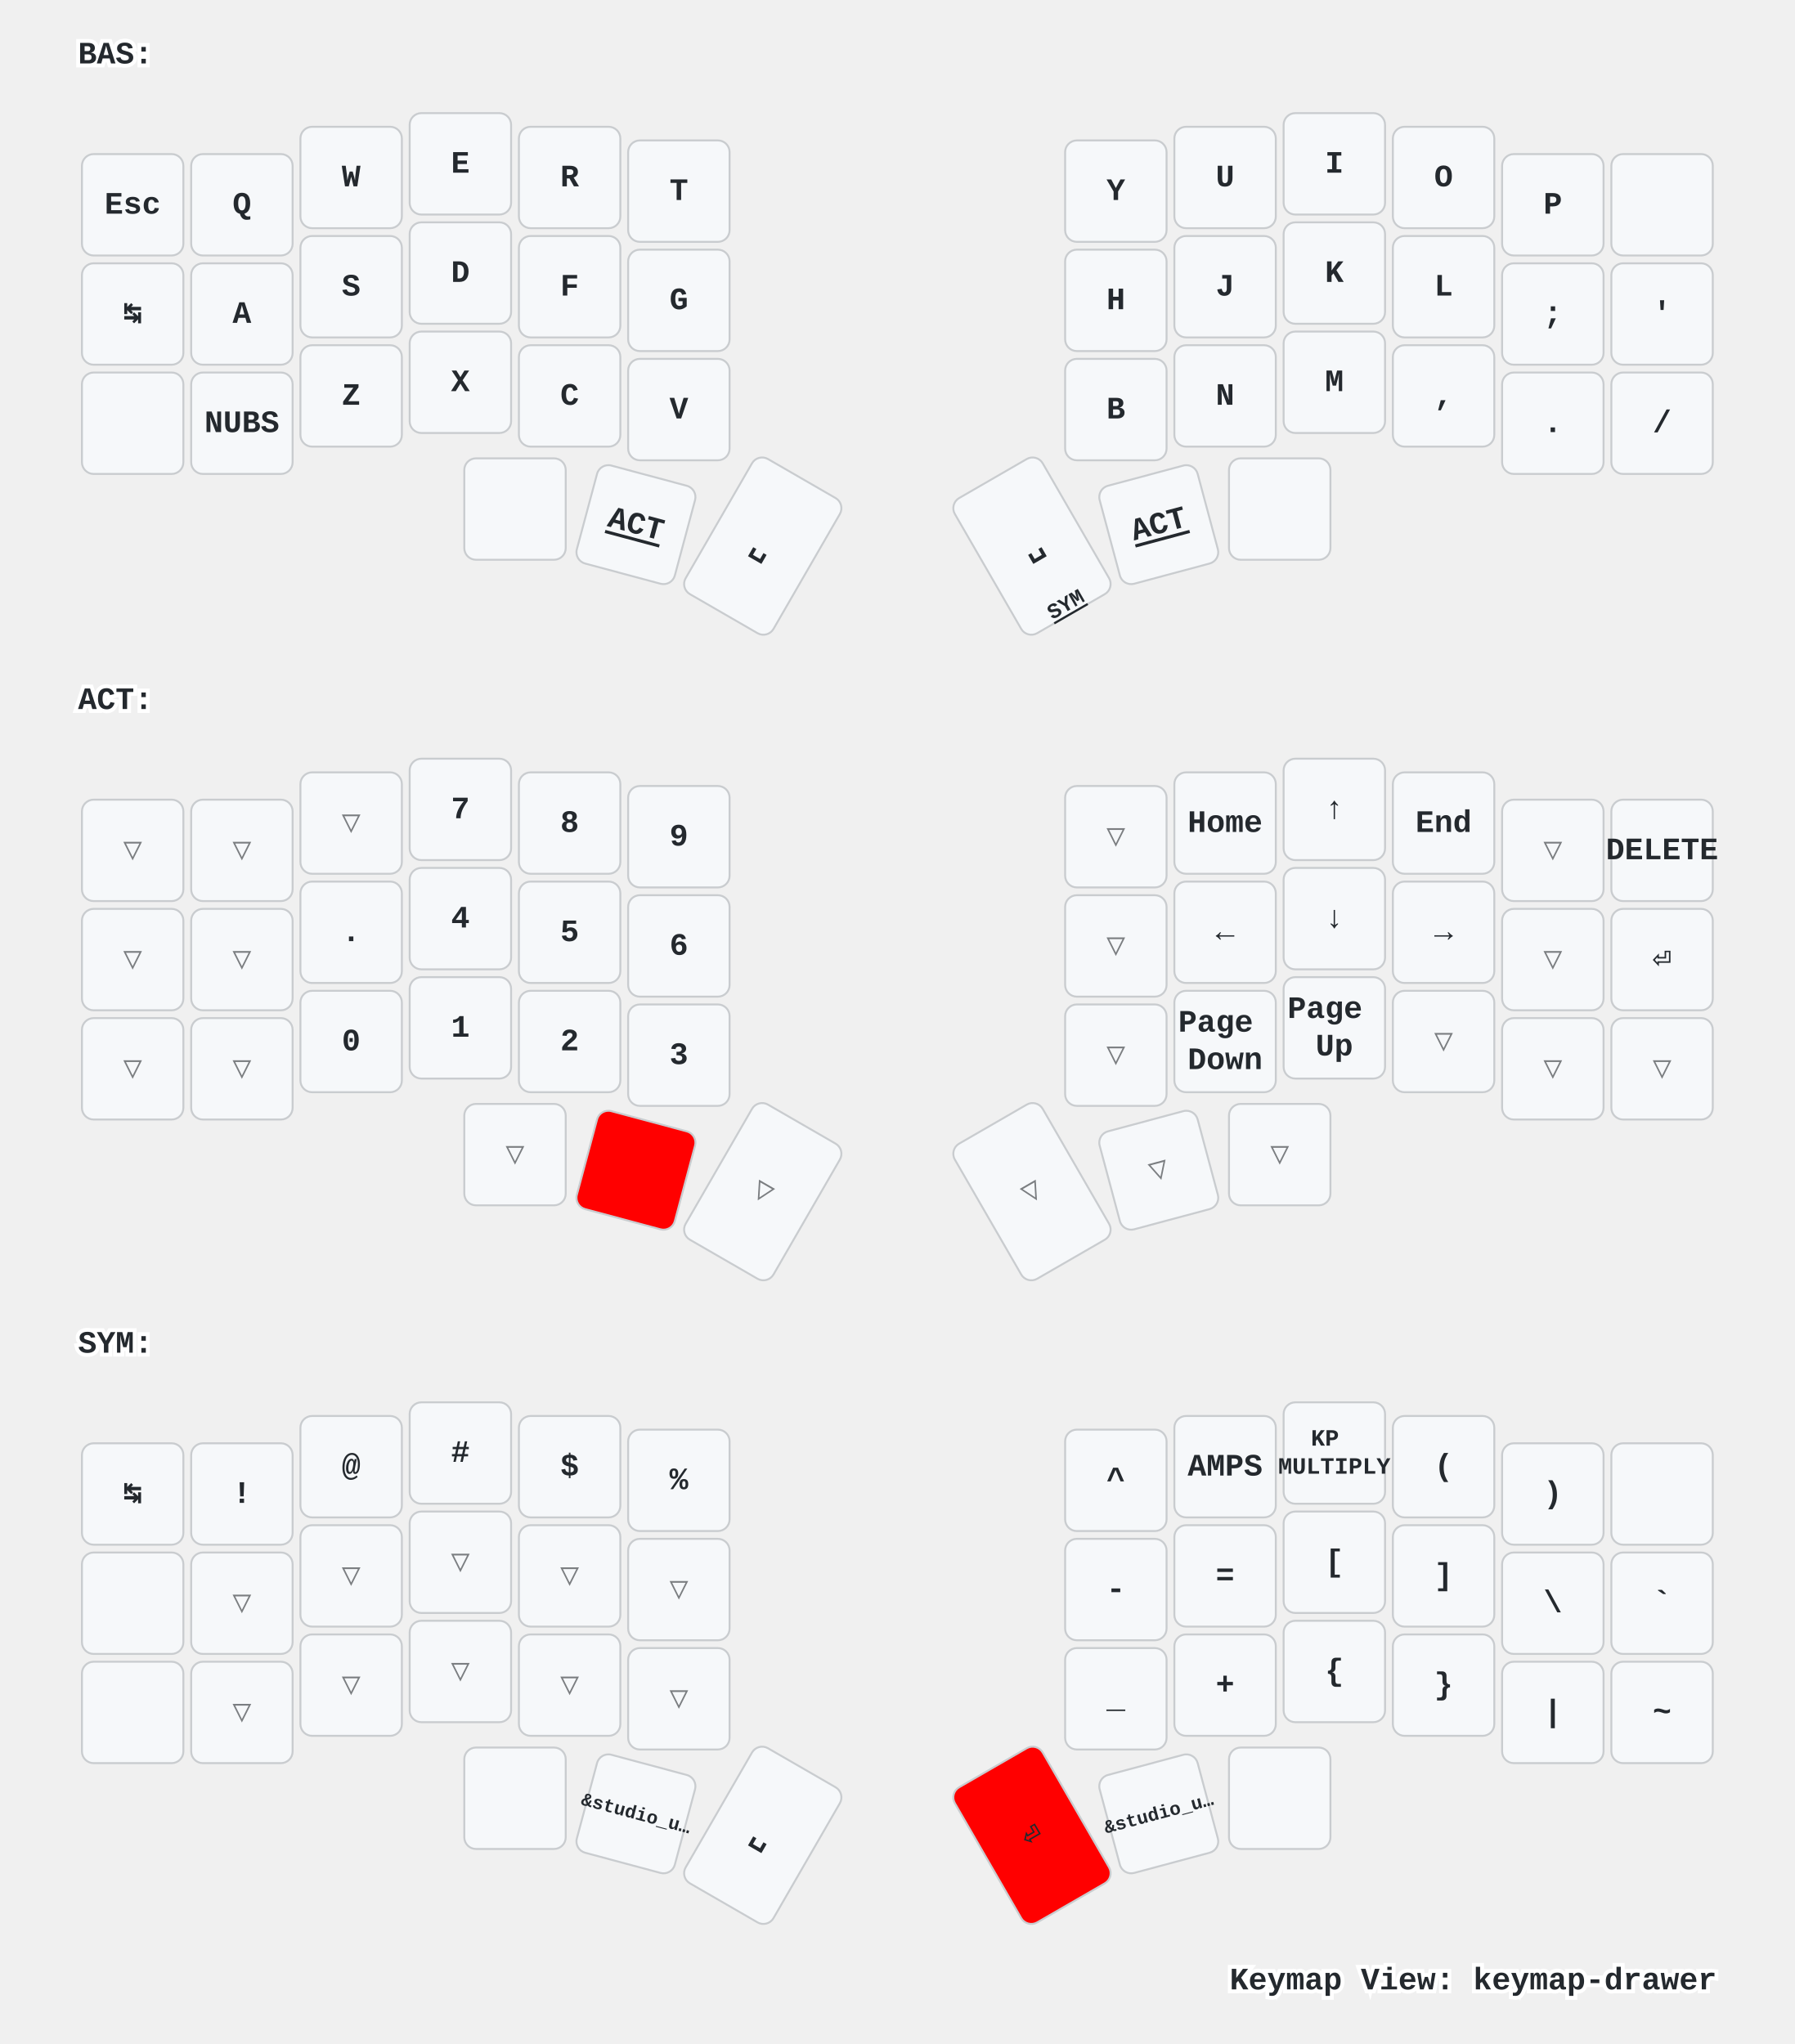
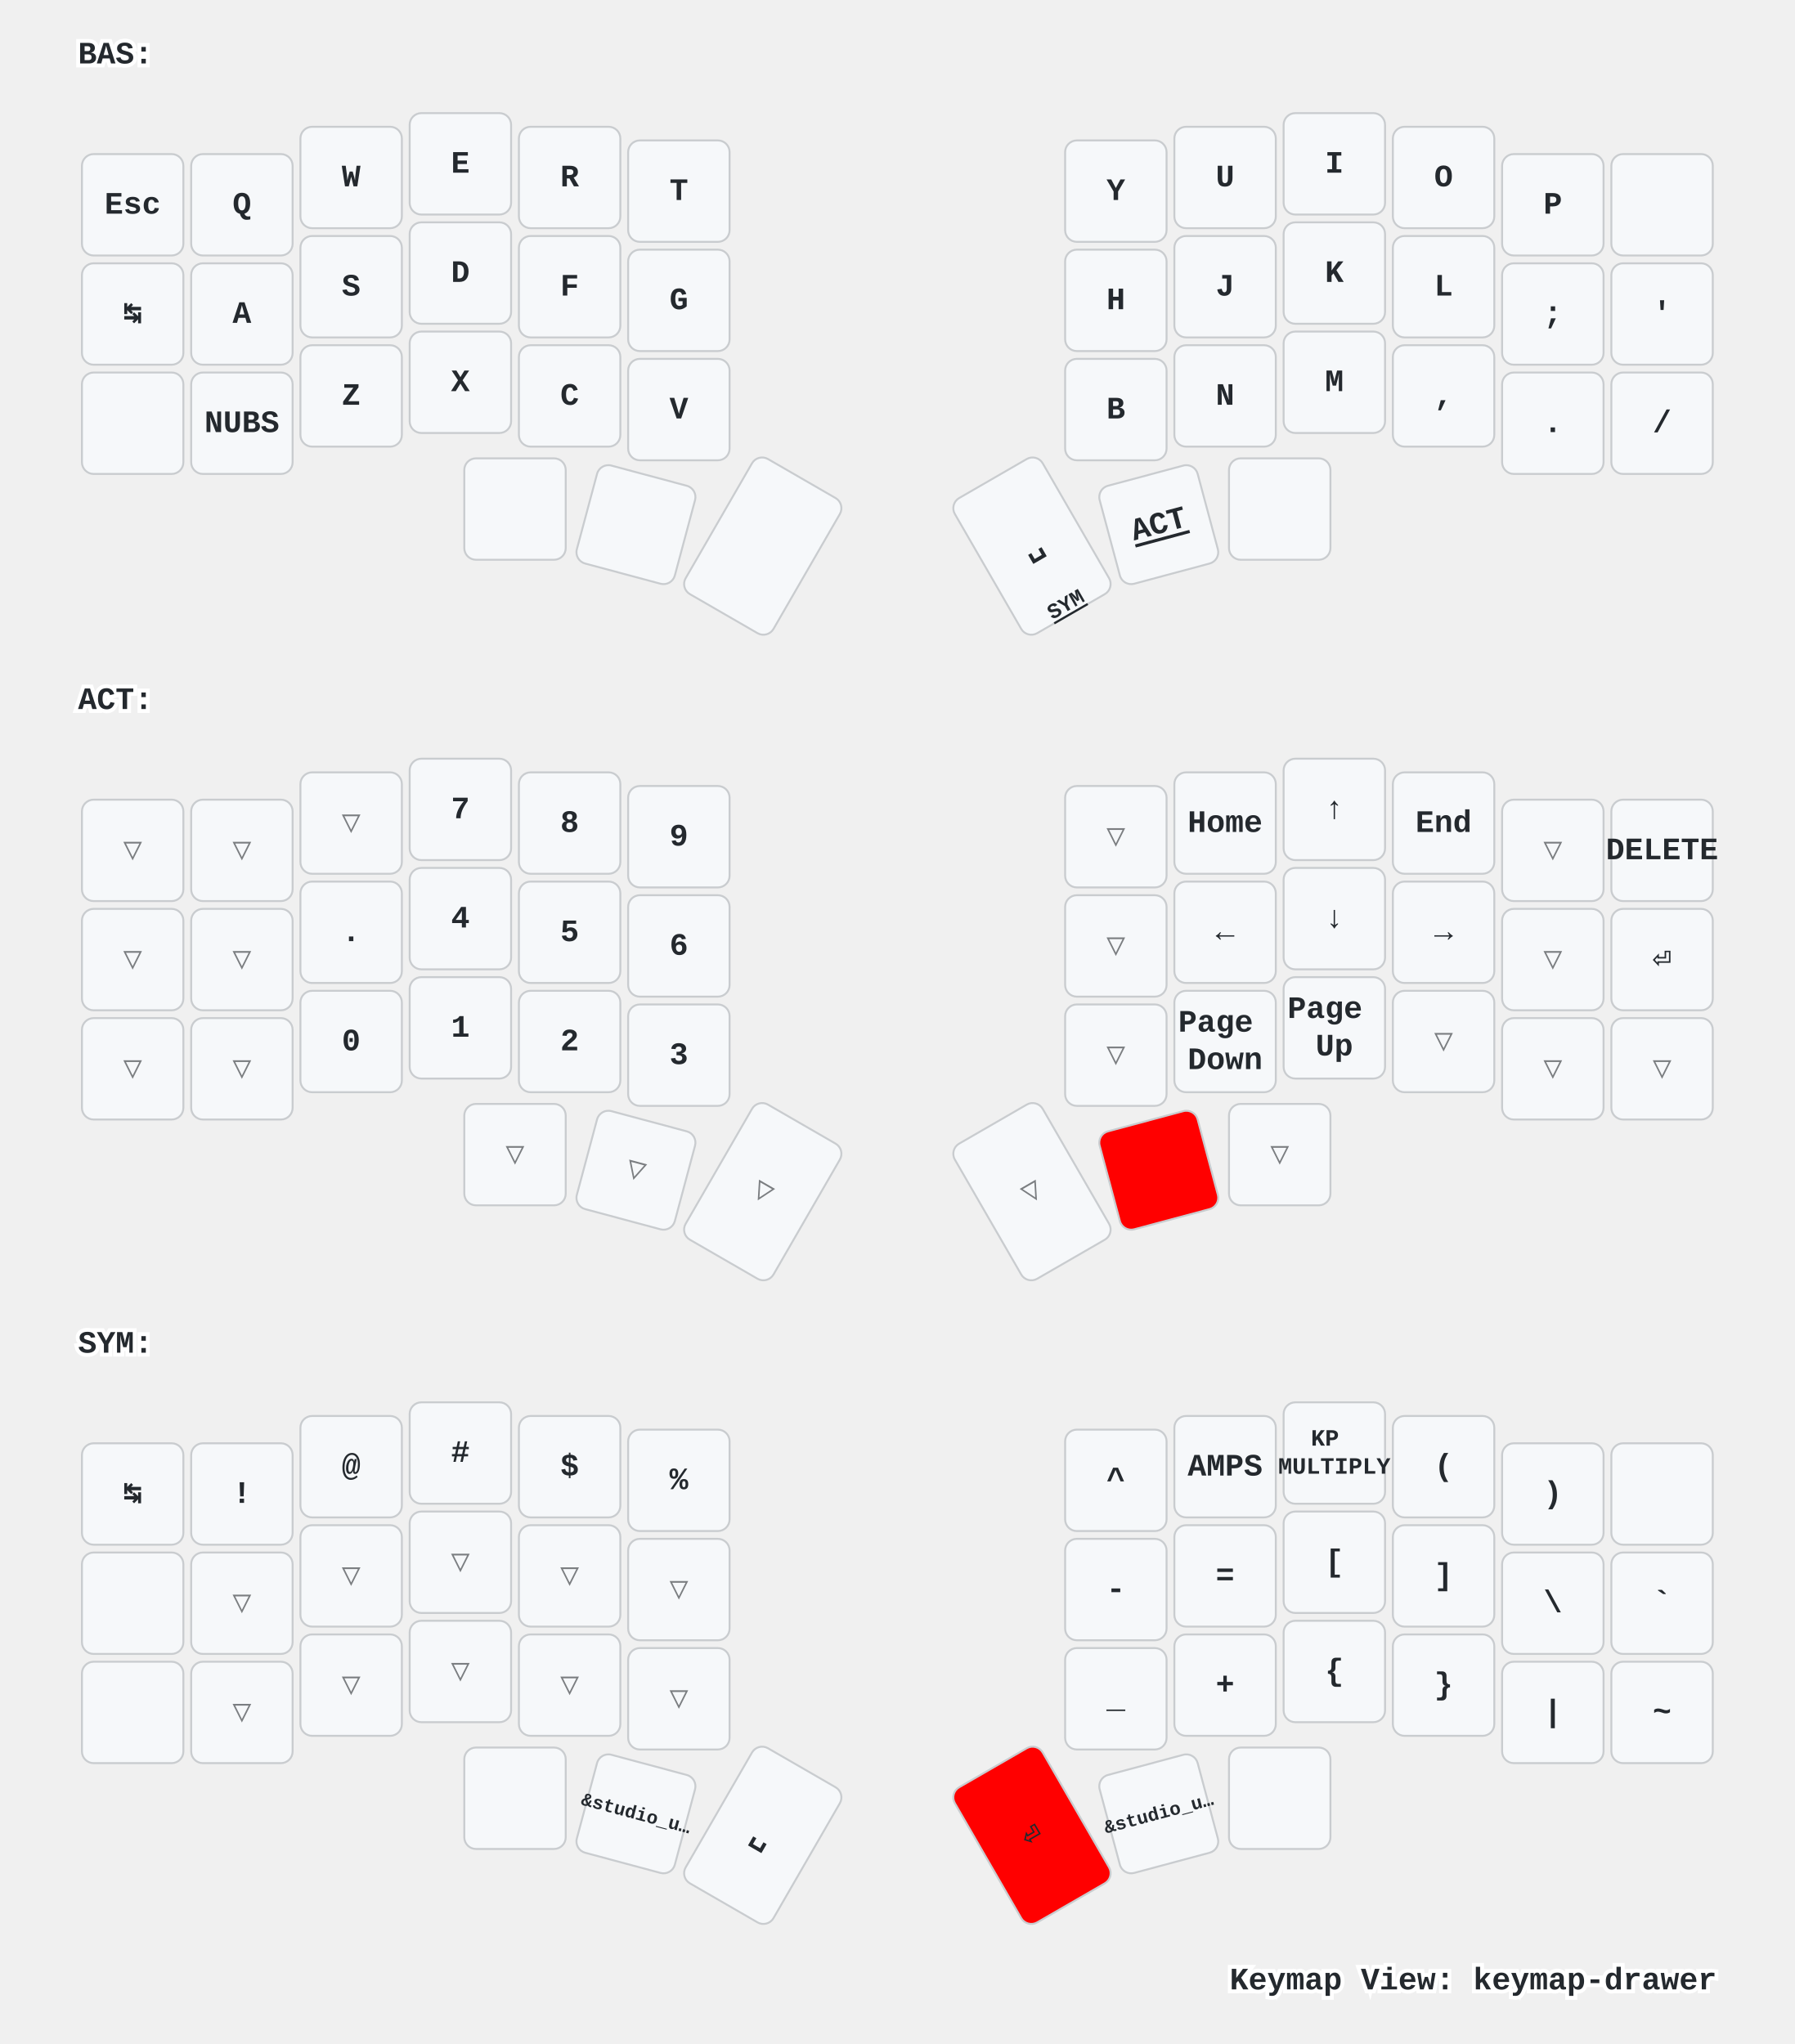
<svg xmlns="http://www.w3.org/2000/svg" xmlns:xlink="http://www.w3.org/1999/xlink" width="920" height="1048" viewBox="0 0 920 1048" class="keymap">
  <defs>/* start glyphs */
<svg id="mdi:apple-keyboard-command">
      <svg id="mdi-apple-keyboard-command" viewBox="0 0 24 24">
        <path d="M6,2A4,4 0 0,1 10,6V8H14V6A4,4 0 0,1 18,2A4,4 0 0,1 22,6A4,4 0 0,1 18,10H16V14H18A4,4 0 0,1 22,18A4,4 0 0,1 18,22A4,4 0 0,1 14,18V16H10V18A4,4 0 0,1 6,22A4,4 0 0,1 2,18A4,4 0 0,1 6,14H8V10H6A4,4 0 0,1 2,6A4,4 0 0,1 6,2M16,18A2,2 0 0,0 18,20A2,2 0 0,0 20,18A2,2 0 0,0 18,16H16V18M14,10H10V14H14V10M6,16A2,2 0 0,0 4,18A2,2 0 0,0 6,20A2,2 0 0,0 8,18V16H6M8,6A2,2 0 0,0 6,4A2,2 0 0,0 4,6A2,2 0 0,0 6,8H8V6M18,8A2,2 0 0,0 20,6A2,2 0 0,0 18,4A2,2 0 0,0 16,6V8H18Z" />
      </svg>
    </svg>
    <svg id="mdi:apple-keyboard-control">
      <svg id="mdi-apple-keyboard-control" viewBox="0 0 24 24">
        <path d="M19.78,11.78L18.36,13.19L12,6.83L5.64,13.19L4.22,11.78L12,4L19.78,11.78Z" />
      </svg>
    </svg>
    <svg id="mdi:apple-keyboard-option">
      <svg id="mdi-apple-keyboard-option" viewBox="0 0 24 24">
        <path d="M3,4H9.11L16.15,18H21V20H14.88L7.84,6H3V4M14,4H21V6H14V4Z" />
      </svg>
    </svg>
    <svg id="mdi:apple-keyboard-shift">
      <svg id="mdi-apple-keyboard-shift" viewBox="0 0 24 24">
        <path d="M15,18V12H17.17L12,6.83L6.83,12H9V18H15M12,4L22,14H17V20H7V14H2L12,4Z" />
      </svg>
    </svg>
    <svg id="mdi:backspace-outline">
      <svg id="mdi-backspace-outline" viewBox="0 0 24 24">
        <path d="M19,15.59L17.59,17L14,13.41L10.41,17L9,15.59L12.59,12L9,8.41L10.41,7L14,10.59L17.59,7L19,8.41L15.41,12L19,15.59M22,3A2,2 0 0,1 24,5V19A2,2 0 0,1 22,21H7C6.31,21 5.77,20.64 5.41,20.11L0,12L5.41,3.88C5.77,3.35 6.31,3 7,3H22M22,5H7L2.28,12L7,19H22V5Z" />
      </svg>
    </svg>
  </defs>/* end glyphs */
<style>/* inherit to force styles through use tags */
svg path {
    fill: inherit;
}

/* font and background color specifications */
svg.keymap {
    font-family: SFMono-Regular,Consolas,Liberation Mono,Menlo,monospace;
    font-size: 14px;
    font-kerning: normal;
    text-rendering: optimizeLegibility;
    fill: #24292e;
}

/* default key styling */
rect.key {
    fill: #f6f8fa;
}

rect.key, rect.combo {
    stroke: #c9cccf;
    stroke-width: 1;
}

/* default key side styling, only used is draw_key_sides is set */
rect.side {
    filter: brightness(90%);
}

/* color accent for combo boxes */
rect.combo, rect.combo-separate {
    fill: #cdf;
}

/* color accent for held keys */
rect.held, rect.combo.held {
    fill: #fdd;
}

/* color accent for ghost (optional) keys */
rect.ghost, rect.combo.ghost {
    stroke-dasharray: 4, 4;
    stroke-width: 2;
}

text {
    text-anchor: middle;
    dominant-baseline: middle;
}

/* styling for layer labels */
text.label {
    font-weight: bold;
    text-anchor: start;
    stroke: white;
    stroke-width: 4;
    paint-order: stroke;
}

/* styling for optional footer */
text.footer {
    text-anchor: end;
    dominant-baseline: auto;
    stroke: white;
    stroke-width: 4;
    paint-order: stroke;
}

/* styling for combo tap, and key non-tap label text */
text.combo, text.hold, text.shifted, text.left, text.right {
    font-size: 11px;
}

text.hold {
    text-anchor: middle;
    dominant-baseline: auto;
}

text.shifted {
    text-anchor: middle;
    dominant-baseline: hanging;
}

text.left {
    text-anchor: start;
}

text.right {
    text-anchor: end;
}

text.layer-activator {
    text-decoration: underline;
}

/* styling for hold/shifted label text in combo box */
text.combo.hold, text.combo.shifted, text.combo.left, text.combo.right {
    font-size: 8px;
}

/* lighter symbol for transparent keys */
text.trans {
    fill: #7b7e81;
}

/* styling for combo dendrons */
path.combo {
    stroke-width: 1;
    stroke: gray;
    fill: none;
}

/* Start Tabler Icons Cleanup */
/* cannot use height/width with glyphs */
.icon-tabler &gt; path {
    fill: inherit;
    stroke: inherit;
    stroke-width: 2;
}
/* hide tabler's default box */
.icon-tabler &gt; path[stroke="none"][fill="none"] {
    visibility: hidden;
}
/* End Tabler Icons Cleanup */

/* For default sytles, see https://github.com/caksoylar/keymap-drawer/blob/main/keymap_drawer/config.py#L85 */

svg.keymap {
  font-family: Ubuntu Mono, Inconsolata, Consolas, Liberation Mono, Menlo, monospace;
  font-size: 16px;
  font-weight: bold;
  text-rendering: optimizeLegibility;
}

/* Color accent for held keys
red = #f00
green = #0f0
blue = #00f
yellow = #ff0
cyan = #0ff
magenta = #f0f
white = #fff
black = #000
grey = #888
light grey = #ccc
#ffc
*/
rect.held, rect.combo.held {
    fill: #f00;
}

/* Technique borrowed and extended from https://github.com/englmaxi/zmk-config/blob/master/keymap-drawer/config.yaml */
.sym_sub_text.tap {
  translate: -5px 2px;
  font-size: 20px;
}
.sym_sub_text.shifted {
  translate: 10px 13px;
  font-size: 10px;
  opacity: 1.0;
}
.combo.sym_sub_text.tap {
  translate: -1px 1px;
}
.combo.sym_sub_text.shifted {
  translate: 7px 5px;
  font-size: 10px;
  opacity: 1.0;
}

/* Toggle */
.toggle.shifted {
  translate: -10px 12px;
}

.toggle.hold {
  translate: 13px -23px;
}

/* Variant for tap-dances */
.tap_dance.tap {
  translate: -7px 0px;
  font-size: 12px;
}
.tap_dance.shifted {
  translate: 7px 17px;
  font-size: 12px;
  opacity: 1.0;
}

/* Variant for symbol next to symbol */
.sym_by_sym.tap {
  translate: -6px 0px;
}
.sym_by_sym.shifted {
  translate: 10px 12px;
  opacity: 1.0;
}

.combo.sym_by_sym.tap {
  translate: -35px 0px;
}
.combo.sym_by_sym.shifted {
  translate: 35px 20px;
  opacity: 1.0;
}

.combo.sym_by_sym.hold {
  visibility: hidden;
}

/* hide hold box for combo sym_by_sym */
.combo.sym_by_sym.hold &gt; path[stroke="none"][fill="none"] {
  visibility: hidden;
}
</style>
  <g transform="translate(40, 0)" class="layer-BAS">
    <text x="0" y="28" class="label" id="BAS">BAS:</text>
    <g transform="translate(0, 56)">
      <g transform="translate(28, 49)" class="key keypos-0">
        <rect rx="6" ry="6" x="-26" y="-26" width="52" height="52" class="key" />
        <text x="0" y="0" class="key tap">Esc</text>
      </g>
      <g transform="translate(84, 49)" class="key keypos-1">
        <rect rx="6" ry="6" x="-26" y="-26" width="52" height="52" class="key" />
        <text x="0" y="0" class="key tap">Q</text>
      </g>
      <g transform="translate(140, 35)" class="key keypos-2">
        <rect rx="6" ry="6" x="-26" y="-26" width="52" height="52" class="key" />
        <text x="0" y="0" class="key tap">W</text>
      </g>
      <g transform="translate(196, 28)" class="key keypos-3">
        <rect rx="6" ry="6" x="-26" y="-26" width="52" height="52" class="key" />
        <text x="0" y="0" class="key tap">E</text>
      </g>
      <g transform="translate(252, 35)" class="key keypos-4">
        <rect rx="6" ry="6" x="-26" y="-26" width="52" height="52" class="key" />
        <text x="0" y="0" class="key tap">R</text>
      </g>
      <g transform="translate(308, 42)" class="key keypos-5">
        <rect rx="6" ry="6" x="-26" y="-26" width="52" height="52" class="key" />
        <text x="0" y="0" class="key tap">T</text>
      </g>
      <g transform="translate(532, 42)" class="key keypos-6">
        <rect rx="6" ry="6" x="-26" y="-26" width="52" height="52" class="key" />
        <text x="0" y="0" class="key tap">Y</text>
      </g>
      <g transform="translate(588, 35)" class="key keypos-7">
        <rect rx="6" ry="6" x="-26" y="-26" width="52" height="52" class="key" />
        <text x="0" y="0" class="key tap">U</text>
      </g>
      <g transform="translate(644, 28)" class="key keypos-8">
        <rect rx="6" ry="6" x="-26" y="-26" width="52" height="52" class="key" />
        <text x="0" y="0" class="key tap">I</text>
      </g>
      <g transform="translate(700, 35)" class="key keypos-9">
        <rect rx="6" ry="6" x="-26" y="-26" width="52" height="52" class="key" />
        <text x="0" y="0" class="key tap">O</text>
      </g>
      <g transform="translate(756, 49)" class="key keypos-10">
        <rect rx="6" ry="6" x="-26" y="-26" width="52" height="52" class="key" />
        <text x="0" y="0" class="key tap">P</text>
      </g>
      <g transform="translate(812, 49)" class="key keypos-11">
        <rect rx="6" ry="6" x="-26" y="-26" width="52" height="52" class="key" />
        <use href="#mdi:backspace-outline" xlink:href="#mdi:backspace-outline" x="-9" y="-9" height="18" width="18.0" class="key tap glyph mdi:backspace-outline" />
      </g>
      <g transform="translate(28, 105)" class="key keypos-12">
        <rect rx="6" ry="6" x="-26" y="-26" width="52" height="52" class="key" />
        <text x="0" y="0" class="key tap">↹</text>
      </g>
      <g transform="translate(84, 105)" class="key keypos-13">
        <rect rx="6" ry="6" x="-26" y="-26" width="52" height="52" class="key" />
        <text x="0" y="0" class="key tap">A</text>
      </g>
      <g transform="translate(140, 91)" class="key keypos-14">
        <rect rx="6" ry="6" x="-26" y="-26" width="52" height="52" class="key" />
        <text x="0" y="0" class="key tap">S</text>
      </g>
      <g transform="translate(196, 84)" class="key keypos-15">
        <rect rx="6" ry="6" x="-26" y="-26" width="52" height="52" class="key" />
        <text x="0" y="0" class="key tap">D</text>
      </g>
      <g transform="translate(252, 91)" class="key keypos-16">
        <rect rx="6" ry="6" x="-26" y="-26" width="52" height="52" class="key" />
        <text x="0" y="0" class="key tap">F</text>
      </g>
      <g transform="translate(308, 98)" class="key keypos-17">
        <rect rx="6" ry="6" x="-26" y="-26" width="52" height="52" class="key" />
        <text x="0" y="0" class="key tap">G</text>
      </g>
      <g transform="translate(532, 98)" class="key keypos-18">
        <rect rx="6" ry="6" x="-26" y="-26" width="52" height="52" class="key" />
        <text x="0" y="0" class="key tap">H</text>
      </g>
      <g transform="translate(588, 91)" class="key keypos-19">
        <rect rx="6" ry="6" x="-26" y="-26" width="52" height="52" class="key" />
        <text x="0" y="0" class="key tap">J</text>
      </g>
      <g transform="translate(644, 84)" class="key keypos-20">
        <rect rx="6" ry="6" x="-26" y="-26" width="52" height="52" class="key" />
        <text x="0" y="0" class="key tap">K</text>
      </g>
      <g transform="translate(700, 91)" class="key keypos-21">
        <rect rx="6" ry="6" x="-26" y="-26" width="52" height="52" class="key" />
        <text x="0" y="0" class="key tap">L</text>
      </g>
      <g transform="translate(756, 105)" class="key keypos-22">
        <rect rx="6" ry="6" x="-26" y="-26" width="52" height="52" class="key" />
        <text x="0" y="0" class="key tap">;</text>
      </g>
      <g transform="translate(812, 105)" class="key keypos-23">
        <rect rx="6" ry="6" x="-26" y="-26" width="52" height="52" class="key" />
        <text x="0" y="0" class="key tap">'</text>
      </g>
      <g transform="translate(28, 161)" class="key keypos-24">
        <rect rx="6" ry="6" x="-26" y="-26" width="52" height="52" class="key" />
        <use href="#mdi:apple-keyboard-shift" xlink:href="#mdi:apple-keyboard-shift" x="-9" y="-9" height="18" width="18.0" class="key tap glyph mdi:apple-keyboard-shift" />
      </g>
      <g transform="translate(84, 161)" class="key keypos-25">
        <rect rx="6" ry="6" x="-26" y="-26" width="52" height="52" class="key" />
        <text x="0" y="0" class="key tap">NUBS</text>
      </g>
      <g transform="translate(140, 147)" class="key keypos-26">
        <rect rx="6" ry="6" x="-26" y="-26" width="52" height="52" class="key" />
        <text x="0" y="0" class="key tap">Z</text>
      </g>
      <g transform="translate(196, 140)" class="key keypos-27">
        <rect rx="6" ry="6" x="-26" y="-26" width="52" height="52" class="key" />
        <text x="0" y="0" class="key tap">X</text>
      </g>
      <g transform="translate(252, 147)" class="key keypos-28">
        <rect rx="6" ry="6" x="-26" y="-26" width="52" height="52" class="key" />
        <text x="0" y="0" class="key tap">C</text>
      </g>
      <g transform="translate(308, 154)" class="key keypos-29">
        <rect rx="6" ry="6" x="-26" y="-26" width="52" height="52" class="key" />
        <text x="0" y="0" class="key tap">V</text>
      </g>
      <g transform="translate(532, 154)" class="key keypos-30">
        <rect rx="6" ry="6" x="-26" y="-26" width="52" height="52" class="key" />
        <text x="0" y="0" class="key tap">B</text>
      </g>
      <g transform="translate(588, 147)" class="key keypos-31">
        <rect rx="6" ry="6" x="-26" y="-26" width="52" height="52" class="key" />
        <text x="0" y="0" class="key tap">N</text>
      </g>
      <g transform="translate(644, 140)" class="key keypos-32">
        <rect rx="6" ry="6" x="-26" y="-26" width="52" height="52" class="key" />
        <text x="0" y="0" class="key tap">M</text>
      </g>
      <g transform="translate(700, 147)" class="key keypos-33">
        <rect rx="6" ry="6" x="-26" y="-26" width="52" height="52" class="key" />
        <text x="0" y="0" class="key tap">,</text>
      </g>
      <g transform="translate(756, 161)" class="key keypos-34">
        <rect rx="6" ry="6" x="-26" y="-26" width="52" height="52" class="key" />
        <text x="0" y="0" class="key tap">.</text>
      </g>
      <g transform="translate(812, 161)" class="key keypos-35">
        <rect rx="6" ry="6" x="-26" y="-26" width="52" height="52" class="key" />
        <text x="0" y="0" class="key tap">/</text>
      </g>
      <g transform="translate(224, 205)" class="key keypos-36">
        <rect rx="6" ry="6" x="-26" y="-26" width="52" height="52" class="key" />
        <use href="#mdi:apple-keyboard-command" xlink:href="#mdi:apple-keyboard-command" x="-9" y="-9" height="18" width="18.0" class="key tap glyph mdi:apple-keyboard-command" />
      </g>
      <g transform="translate(286, 213) rotate(15.0)" class="key keypos-37">
        <rect rx="6" ry="6" x="-26" y="-26" width="52" height="52" class="key" />
-         <a href="#ACT">
-           <text x="0" y="0" class="key tap layer-activator">ACT</text>
-         </a>
+         <use href="#mdi:apple-keyboard-option" xlink:href="#mdi:apple-keyboard-option" x="-9" y="-9" height="18" width="18.0" class="key tap glyph mdi:apple-keyboard-option" />
      </g>
      <g transform="translate(351, 224) rotate(30.0)" class="key keypos-38">
        <rect rx="6" ry="6" x="-26" y="-40" width="52" height="80" class="key" />
-         <text x="0" y="0" class="key tap">␣</text>
+         <use href="#mdi:apple-keyboard-control" xlink:href="#mdi:apple-keyboard-control" x="-9" y="-9" height="18" width="18.0" class="key tap glyph mdi:apple-keyboard-control" />
      </g>
      <g transform="translate(489, 224) rotate(-30.0)" class="key keypos-39">
        <rect rx="6" ry="6" x="-26" y="-40" width="52" height="80" class="key" />
        <text x="0" y="0" class="key tap">␣</text>
        <a href="#SYM">
          <text x="0" y="38" class="key hold layer-activator">SYM</text>
        </a>
      </g>
      <g transform="translate(554, 213) rotate(-15.0)" class="key keypos-40">
        <rect rx="6" ry="6" x="-26" y="-26" width="52" height="52" class="key" />
        <a href="#ACT">
          <text x="0" y="0" class="key tap layer-activator">ACT</text>
        </a>
      </g>
      <g transform="translate(616, 205)" class="key keypos-41">
        <rect rx="6" ry="6" x="-26" y="-26" width="52" height="52" class="key" />
        <use href="#mdi:apple-keyboard-option" xlink:href="#mdi:apple-keyboard-option" x="-9" y="-9" height="18" width="18.0" class="key tap glyph mdi:apple-keyboard-option" />
      </g>
    </g>
  </g>
  <g transform="translate(40, 331)" class="layer-ACT">
    <text x="0" y="28" class="label" id="ACT">ACT:</text>
    <g transform="translate(0, 56)">
      <g transform="translate(28, 49)" class="key trans keypos-0">
        <rect rx="6" ry="6" x="-26" y="-26" width="52" height="52" class="key trans" />
        <text x="0" y="0" class="key trans tap">▽</text>
      </g>
      <g transform="translate(84, 49)" class="key trans keypos-1">
        <rect rx="6" ry="6" x="-26" y="-26" width="52" height="52" class="key trans" />
        <text x="0" y="0" class="key trans tap">▽</text>
      </g>
      <g transform="translate(140, 35)" class="key trans keypos-2">
        <rect rx="6" ry="6" x="-26" y="-26" width="52" height="52" class="key trans" />
        <text x="0" y="0" class="key trans tap">▽</text>
      </g>
      <g transform="translate(196, 28)" class="key keypos-3">
        <rect rx="6" ry="6" x="-26" y="-26" width="52" height="52" class="key" />
        <text x="0" y="0" class="key tap">7</text>
      </g>
      <g transform="translate(252, 35)" class="key keypos-4">
        <rect rx="6" ry="6" x="-26" y="-26" width="52" height="52" class="key" />
        <text x="0" y="0" class="key tap">8</text>
      </g>
      <g transform="translate(308, 42)" class="key keypos-5">
        <rect rx="6" ry="6" x="-26" y="-26" width="52" height="52" class="key" />
        <text x="0" y="0" class="key tap">9</text>
      </g>
      <g transform="translate(532, 42)" class="key trans keypos-6">
        <rect rx="6" ry="6" x="-26" y="-26" width="52" height="52" class="key trans" />
        <text x="0" y="0" class="key trans tap">▽</text>
      </g>
      <g transform="translate(588, 35)" class="key keypos-7">
        <rect rx="6" ry="6" x="-26" y="-26" width="52" height="52" class="key" />
        <text x="0" y="0" class="key tap">Home</text>
      </g>
      <g transform="translate(644, 28)" class="key keypos-8">
        <rect rx="6" ry="6" x="-26" y="-26" width="52" height="52" class="key" />
        <text x="0" y="0" class="key tap">↑</text>
      </g>
      <g transform="translate(700, 35)" class="key keypos-9">
        <rect rx="6" ry="6" x="-26" y="-26" width="52" height="52" class="key" />
        <text x="0" y="0" class="key tap">End</text>
      </g>
      <g transform="translate(756, 49)" class="key trans keypos-10">
        <rect rx="6" ry="6" x="-26" y="-26" width="52" height="52" class="key trans" />
        <text x="0" y="0" class="key trans tap">▽</text>
      </g>
      <g transform="translate(812, 49)" class="key keypos-11">
        <rect rx="6" ry="6" x="-26" y="-26" width="52" height="52" class="key" />
        <text x="0" y="0" class="key tap">DELETE</text>
      </g>
      <g transform="translate(28, 105)" class="key trans keypos-12">
        <rect rx="6" ry="6" x="-26" y="-26" width="52" height="52" class="key trans" />
        <text x="0" y="0" class="key trans tap">▽</text>
      </g>
      <g transform="translate(84, 105)" class="key trans keypos-13">
        <rect rx="6" ry="6" x="-26" y="-26" width="52" height="52" class="key trans" />
        <text x="0" y="0" class="key trans tap">▽</text>
      </g>
      <g transform="translate(140, 91)" class="key keypos-14">
        <rect rx="6" ry="6" x="-26" y="-26" width="52" height="52" class="key" />
        <text x="0" y="0" class="key tap">.</text>
      </g>
      <g transform="translate(196, 84)" class="key keypos-15">
        <rect rx="6" ry="6" x="-26" y="-26" width="52" height="52" class="key" />
        <text x="0" y="0" class="key tap">4</text>
      </g>
      <g transform="translate(252, 91)" class="key keypos-16">
        <rect rx="6" ry="6" x="-26" y="-26" width="52" height="52" class="key" />
        <text x="0" y="0" class="key tap">5</text>
      </g>
      <g transform="translate(308, 98)" class="key keypos-17">
        <rect rx="6" ry="6" x="-26" y="-26" width="52" height="52" class="key" />
        <text x="0" y="0" class="key tap">6</text>
      </g>
      <g transform="translate(532, 98)" class="key trans keypos-18">
        <rect rx="6" ry="6" x="-26" y="-26" width="52" height="52" class="key trans" />
        <text x="0" y="0" class="key trans tap">▽</text>
      </g>
      <g transform="translate(588, 91)" class="key keypos-19">
        <rect rx="6" ry="6" x="-26" y="-26" width="52" height="52" class="key" />
        <text x="0" y="0" class="key tap">←</text>
      </g>
      <g transform="translate(644, 84)" class="key keypos-20">
        <rect rx="6" ry="6" x="-26" y="-26" width="52" height="52" class="key" />
        <text x="0" y="0" class="key tap">↓</text>
      </g>
      <g transform="translate(700, 91)" class="key keypos-21">
        <rect rx="6" ry="6" x="-26" y="-26" width="52" height="52" class="key" />
        <text x="0" y="0" class="key tap">→</text>
      </g>
      <g transform="translate(756, 105)" class="key trans keypos-22">
        <rect rx="6" ry="6" x="-26" y="-26" width="52" height="52" class="key trans" />
        <text x="0" y="0" class="key trans tap">▽</text>
      </g>
      <g transform="translate(812, 105)" class="key keypos-23">
        <rect rx="6" ry="6" x="-26" y="-26" width="52" height="52" class="key" />
        <text x="0" y="0" class="key tap">⏎</text>
      </g>
      <g transform="translate(28, 161)" class="key trans keypos-24">
        <rect rx="6" ry="6" x="-26" y="-26" width="52" height="52" class="key trans" />
        <text x="0" y="0" class="key trans tap">▽</text>
      </g>
      <g transform="translate(84, 161)" class="key trans keypos-25">
        <rect rx="6" ry="6" x="-26" y="-26" width="52" height="52" class="key trans" />
        <text x="0" y="0" class="key trans tap">▽</text>
      </g>
      <g transform="translate(140, 147)" class="key keypos-26">
        <rect rx="6" ry="6" x="-26" y="-26" width="52" height="52" class="key" />
        <text x="0" y="0" class="key tap">0</text>
      </g>
      <g transform="translate(196, 140)" class="key keypos-27">
        <rect rx="6" ry="6" x="-26" y="-26" width="52" height="52" class="key" />
        <text x="0" y="0" class="key tap">1</text>
      </g>
      <g transform="translate(252, 147)" class="key keypos-28">
        <rect rx="6" ry="6" x="-26" y="-26" width="52" height="52" class="key" />
        <text x="0" y="0" class="key tap">2</text>
      </g>
      <g transform="translate(308, 154)" class="key keypos-29">
        <rect rx="6" ry="6" x="-26" y="-26" width="52" height="52" class="key" />
        <text x="0" y="0" class="key tap">3</text>
      </g>
      <g transform="translate(532, 154)" class="key trans keypos-30">
        <rect rx="6" ry="6" x="-26" y="-26" width="52" height="52" class="key trans" />
        <text x="0" y="0" class="key trans tap">▽</text>
      </g>
      <g transform="translate(588, 147)" class="key keypos-31">
        <rect rx="6" ry="6" x="-26" y="-26" width="52" height="52" class="key" />
        <text x="0" y="0" class="key tap">
          <tspan x="0" dy="-0.6em">Page</tspan>
          <tspan x="0" dy="1.2em">Down</tspan>
        </text>
      </g>
      <g transform="translate(644, 140)" class="key keypos-32">
        <rect rx="6" ry="6" x="-26" y="-26" width="52" height="52" class="key" />
        <text x="0" y="0" class="key tap">
          <tspan x="0" dy="-0.6em">Page</tspan>
          <tspan x="0" dy="1.2em">Up</tspan>
        </text>
      </g>
      <g transform="translate(700, 147)" class="key trans keypos-33">
        <rect rx="6" ry="6" x="-26" y="-26" width="52" height="52" class="key trans" />
        <text x="0" y="0" class="key trans tap">▽</text>
      </g>
      <g transform="translate(756, 161)" class="key trans keypos-34">
        <rect rx="6" ry="6" x="-26" y="-26" width="52" height="52" class="key trans" />
        <text x="0" y="0" class="key trans tap">▽</text>
      </g>
      <g transform="translate(812, 161)" class="key trans keypos-35">
        <rect rx="6" ry="6" x="-26" y="-26" width="52" height="52" class="key trans" />
        <text x="0" y="0" class="key trans tap">▽</text>
      </g>
      <g transform="translate(224, 205)" class="key trans keypos-36">
        <rect rx="6" ry="6" x="-26" y="-26" width="52" height="52" class="key trans" />
        <text x="0" y="0" class="key trans tap">▽</text>
      </g>
-       <g transform="translate(286, 213) rotate(15.0)" class="key held keypos-37">
-         <rect rx="6" ry="6" x="-26" y="-26" width="52" height="52" class="key held" />
+       <g transform="translate(286, 213) rotate(15.0)" class="key trans keypos-37">
+         <rect rx="6" ry="6" x="-26" y="-26" width="52" height="52" class="key trans" />
+         <text x="0" y="0" class="key trans tap">▽</text>
      </g>
      <g transform="translate(351, 224) rotate(30.0)" class="key trans keypos-38">
        <rect rx="6" ry="6" x="-26" y="-40" width="52" height="80" class="key trans" />
        <text x="0" y="0" class="key trans tap">▽</text>
      </g>
      <g transform="translate(489, 224) rotate(-30.0)" class="key trans keypos-39">
        <rect rx="6" ry="6" x="-26" y="-40" width="52" height="80" class="key trans" />
        <text x="0" y="0" class="key trans tap">▽</text>
      </g>
-       <g transform="translate(554, 213) rotate(-15.0)" class="key trans keypos-40">
-         <rect rx="6" ry="6" x="-26" y="-26" width="52" height="52" class="key trans" />
-         <text x="0" y="0" class="key trans tap">▽</text>
+       <g transform="translate(554, 213) rotate(-15.0)" class="key held keypos-40">
+         <rect rx="6" ry="6" x="-26" y="-26" width="52" height="52" class="key held" />
      </g>
      <g transform="translate(616, 205)" class="key trans keypos-41">
        <rect rx="6" ry="6" x="-26" y="-26" width="52" height="52" class="key trans" />
        <text x="0" y="0" class="key trans tap">▽</text>
      </g>
    </g>
  </g>
  <g transform="translate(40, 661)" class="layer-SYM">
    <text x="0" y="28" class="label" id="SYM">SYM:</text>
    <g transform="translate(0, 56)">
      <g transform="translate(28, 49)" class="key keypos-0">
        <rect rx="6" ry="6" x="-26" y="-26" width="52" height="52" class="key" />
        <text x="0" y="0" class="key tap">↹</text>
      </g>
      <g transform="translate(84, 49)" class="key keypos-1">
        <rect rx="6" ry="6" x="-26" y="-26" width="52" height="52" class="key" />
        <text x="0" y="0" class="key tap">!</text>
      </g>
      <g transform="translate(140, 35)" class="key keypos-2">
        <rect rx="6" ry="6" x="-26" y="-26" width="52" height="52" class="key" />
        <text x="0" y="0" class="key tap">@</text>
      </g>
      <g transform="translate(196, 28)" class="key keypos-3">
        <rect rx="6" ry="6" x="-26" y="-26" width="52" height="52" class="key" />
        <text x="0" y="0" class="key tap">#</text>
      </g>
      <g transform="translate(252, 35)" class="key keypos-4">
        <rect rx="6" ry="6" x="-26" y="-26" width="52" height="52" class="key" />
        <text x="0" y="0" class="key tap">$</text>
      </g>
      <g transform="translate(308, 42)" class="key keypos-5">
        <rect rx="6" ry="6" x="-26" y="-26" width="52" height="52" class="key" />
        <text x="0" y="0" class="key tap">%</text>
      </g>
      <g transform="translate(532, 42)" class="key keypos-6">
        <rect rx="6" ry="6" x="-26" y="-26" width="52" height="52" class="key" />
        <text x="0" y="0" class="key tap">^</text>
      </g>
      <g transform="translate(588, 35)" class="key keypos-7">
        <rect rx="6" ry="6" x="-26" y="-26" width="52" height="52" class="key" />
        <text x="0" y="0" class="key tap">AMPS</text>
      </g>
      <g transform="translate(644, 28)" class="key keypos-8">
        <rect rx="6" ry="6" x="-26" y="-26" width="52" height="52" class="key" />
        <text x="0" y="0" class="key tap">
          <tspan x="0" dy="-0.6em" style="font-size: 75%">KP</tspan>
          <tspan x="0" dy="1.2em" style="font-size: 75%">MULTIPLY</tspan>
        </text>
      </g>
      <g transform="translate(700, 35)" class="key keypos-9">
        <rect rx="6" ry="6" x="-26" y="-26" width="52" height="52" class="key" />
        <text x="0" y="0" class="key tap">(</text>
      </g>
      <g transform="translate(756, 49)" class="key keypos-10">
        <rect rx="6" ry="6" x="-26" y="-26" width="52" height="52" class="key" />
        <text x="0" y="0" class="key tap">)</text>
      </g>
      <g transform="translate(812, 49)" class="key keypos-11">
        <rect rx="6" ry="6" x="-26" y="-26" width="52" height="52" class="key" />
        <use href="#mdi:backspace-outline" xlink:href="#mdi:backspace-outline" x="-9" y="-9" height="18" width="18.0" class="key tap glyph mdi:backspace-outline" />
      </g>
      <g transform="translate(28, 105)" class="key keypos-12">
        <rect rx="6" ry="6" x="-26" y="-26" width="52" height="52" class="key" />
        <use href="#mdi:apple-keyboard-control" xlink:href="#mdi:apple-keyboard-control" x="-9" y="-9" height="18" width="18.0" class="key tap glyph mdi:apple-keyboard-control" />
      </g>
      <g transform="translate(84, 105)" class="key trans keypos-13">
        <rect rx="6" ry="6" x="-26" y="-26" width="52" height="52" class="key trans" />
        <text x="0" y="0" class="key trans tap">▽</text>
      </g>
      <g transform="translate(140, 91)" class="key trans keypos-14">
        <rect rx="6" ry="6" x="-26" y="-26" width="52" height="52" class="key trans" />
        <text x="0" y="0" class="key trans tap">▽</text>
      </g>
      <g transform="translate(196, 84)" class="key trans keypos-15">
        <rect rx="6" ry="6" x="-26" y="-26" width="52" height="52" class="key trans" />
        <text x="0" y="0" class="key trans tap">▽</text>
      </g>
      <g transform="translate(252, 91)" class="key trans keypos-16">
        <rect rx="6" ry="6" x="-26" y="-26" width="52" height="52" class="key trans" />
        <text x="0" y="0" class="key trans tap">▽</text>
      </g>
      <g transform="translate(308, 98)" class="key trans keypos-17">
        <rect rx="6" ry="6" x="-26" y="-26" width="52" height="52" class="key trans" />
        <text x="0" y="0" class="key trans tap">▽</text>
      </g>
      <g transform="translate(532, 98)" class="key keypos-18">
        <rect rx="6" ry="6" x="-26" y="-26" width="52" height="52" class="key" />
        <text x="0" y="0" class="key tap">-</text>
      </g>
      <g transform="translate(588, 91)" class="key keypos-19">
        <rect rx="6" ry="6" x="-26" y="-26" width="52" height="52" class="key" />
        <text x="0" y="0" class="key tap">=</text>
      </g>
      <g transform="translate(644, 84)" class="key keypos-20">
        <rect rx="6" ry="6" x="-26" y="-26" width="52" height="52" class="key" />
        <text x="0" y="0" class="key tap">[</text>
      </g>
      <g transform="translate(700, 91)" class="key keypos-21">
        <rect rx="6" ry="6" x="-26" y="-26" width="52" height="52" class="key" />
        <text x="0" y="0" class="key tap">]</text>
      </g>
      <g transform="translate(756, 105)" class="key keypos-22">
        <rect rx="6" ry="6" x="-26" y="-26" width="52" height="52" class="key" />
        <text x="0" y="0" class="key tap">\</text>
      </g>
      <g transform="translate(812, 105)" class="key keypos-23">
        <rect rx="6" ry="6" x="-26" y="-26" width="52" height="52" class="key" />
        <text x="0" y="0" class="key tap">`</text>
      </g>
      <g transform="translate(28, 161)" class="key keypos-24">
        <rect rx="6" ry="6" x="-26" y="-26" width="52" height="52" class="key" />
        <use href="#mdi:apple-keyboard-shift" xlink:href="#mdi:apple-keyboard-shift" x="-9" y="-9" height="18" width="18.0" class="key tap glyph mdi:apple-keyboard-shift" />
      </g>
      <g transform="translate(84, 161)" class="key trans keypos-25">
        <rect rx="6" ry="6" x="-26" y="-26" width="52" height="52" class="key trans" />
        <text x="0" y="0" class="key trans tap">▽</text>
      </g>
      <g transform="translate(140, 147)" class="key trans keypos-26">
        <rect rx="6" ry="6" x="-26" y="-26" width="52" height="52" class="key trans" />
        <text x="0" y="0" class="key trans tap">▽</text>
      </g>
      <g transform="translate(196, 140)" class="key trans keypos-27">
        <rect rx="6" ry="6" x="-26" y="-26" width="52" height="52" class="key trans" />
        <text x="0" y="0" class="key trans tap">▽</text>
      </g>
      <g transform="translate(252, 147)" class="key trans keypos-28">
        <rect rx="6" ry="6" x="-26" y="-26" width="52" height="52" class="key trans" />
        <text x="0" y="0" class="key trans tap">▽</text>
      </g>
      <g transform="translate(308, 154)" class="key trans keypos-29">
        <rect rx="6" ry="6" x="-26" y="-26" width="52" height="52" class="key trans" />
        <text x="0" y="0" class="key trans tap">▽</text>
      </g>
      <g transform="translate(532, 154)" class="key keypos-30">
        <rect rx="6" ry="6" x="-26" y="-26" width="52" height="52" class="key" />
        <text x="0" y="0" class="key tap">_</text>
      </g>
      <g transform="translate(588, 147)" class="key keypos-31">
        <rect rx="6" ry="6" x="-26" y="-26" width="52" height="52" class="key" />
        <text x="0" y="0" class="key tap">+</text>
      </g>
      <g transform="translate(644, 140)" class="key keypos-32">
        <rect rx="6" ry="6" x="-26" y="-26" width="52" height="52" class="key" />
        <text x="0" y="0" class="key tap">{</text>
      </g>
      <g transform="translate(700, 147)" class="key keypos-33">
        <rect rx="6" ry="6" x="-26" y="-26" width="52" height="52" class="key" />
        <text x="0" y="0" class="key tap">}</text>
      </g>
      <g transform="translate(756, 161)" class="key keypos-34">
        <rect rx="6" ry="6" x="-26" y="-26" width="52" height="52" class="key" />
        <text x="0" y="0" class="key tap">|</text>
      </g>
      <g transform="translate(812, 161)" class="key keypos-35">
        <rect rx="6" ry="6" x="-26" y="-26" width="52" height="52" class="key" />
        <text x="0" y="0" class="key tap">~</text>
      </g>
      <g transform="translate(224, 205)" class="key keypos-36">
        <rect rx="6" ry="6" x="-26" y="-26" width="52" height="52" class="key" />
        <use href="#mdi:apple-keyboard-command" xlink:href="#mdi:apple-keyboard-command" x="-9" y="-9" height="18" width="18.0" class="key tap glyph mdi:apple-keyboard-command" />
      </g>
      <g transform="translate(286, 213) rotate(15.0)" class="key keypos-37">
        <rect rx="6" ry="6" x="-26" y="-26" width="52" height="52" class="key" />
        <text x="0" y="0" class="key tap">
          <tspan style="font-size: 60%">&amp;studio_u…</tspan>
        </text>
      </g>
      <g transform="translate(351, 224) rotate(30.0)" class="key keypos-38">
        <rect rx="6" ry="6" x="-26" y="-40" width="52" height="80" class="key" />
        <text x="0" y="0" class="key tap">␣</text>
      </g>
      <g transform="translate(489, 224) rotate(-30.0)" class="key held keypos-39">
        <rect rx="6" ry="6" x="-26" y="-40" width="52" height="80" class="key held" />
        <text x="0" y="0" class="key held tap">⏎</text>
      </g>
      <g transform="translate(554, 213) rotate(-15.0)" class="key keypos-40">
        <rect rx="6" ry="6" x="-26" y="-26" width="52" height="52" class="key" />
        <text x="0" y="0" class="key tap">
          <tspan style="font-size: 60%">&amp;studio_u…</tspan>
        </text>
      </g>
      <g transform="translate(616, 205)" class="key keypos-41">
        <rect rx="6" ry="6" x="-26" y="-26" width="52" height="52" class="key" />
        <use href="#mdi:apple-keyboard-option" xlink:href="#mdi:apple-keyboard-option" x="-9" y="-9" height="18" width="18.0" class="key tap glyph mdi:apple-keyboard-option" />
      </g>
    </g>
  </g>
  <text x="880.0" y="1020.0" class="footer">Keymap View: <a href="https://github.com/caksoylar/keymap-drawer">keymap-drawer</a>
  </text>
</svg>
